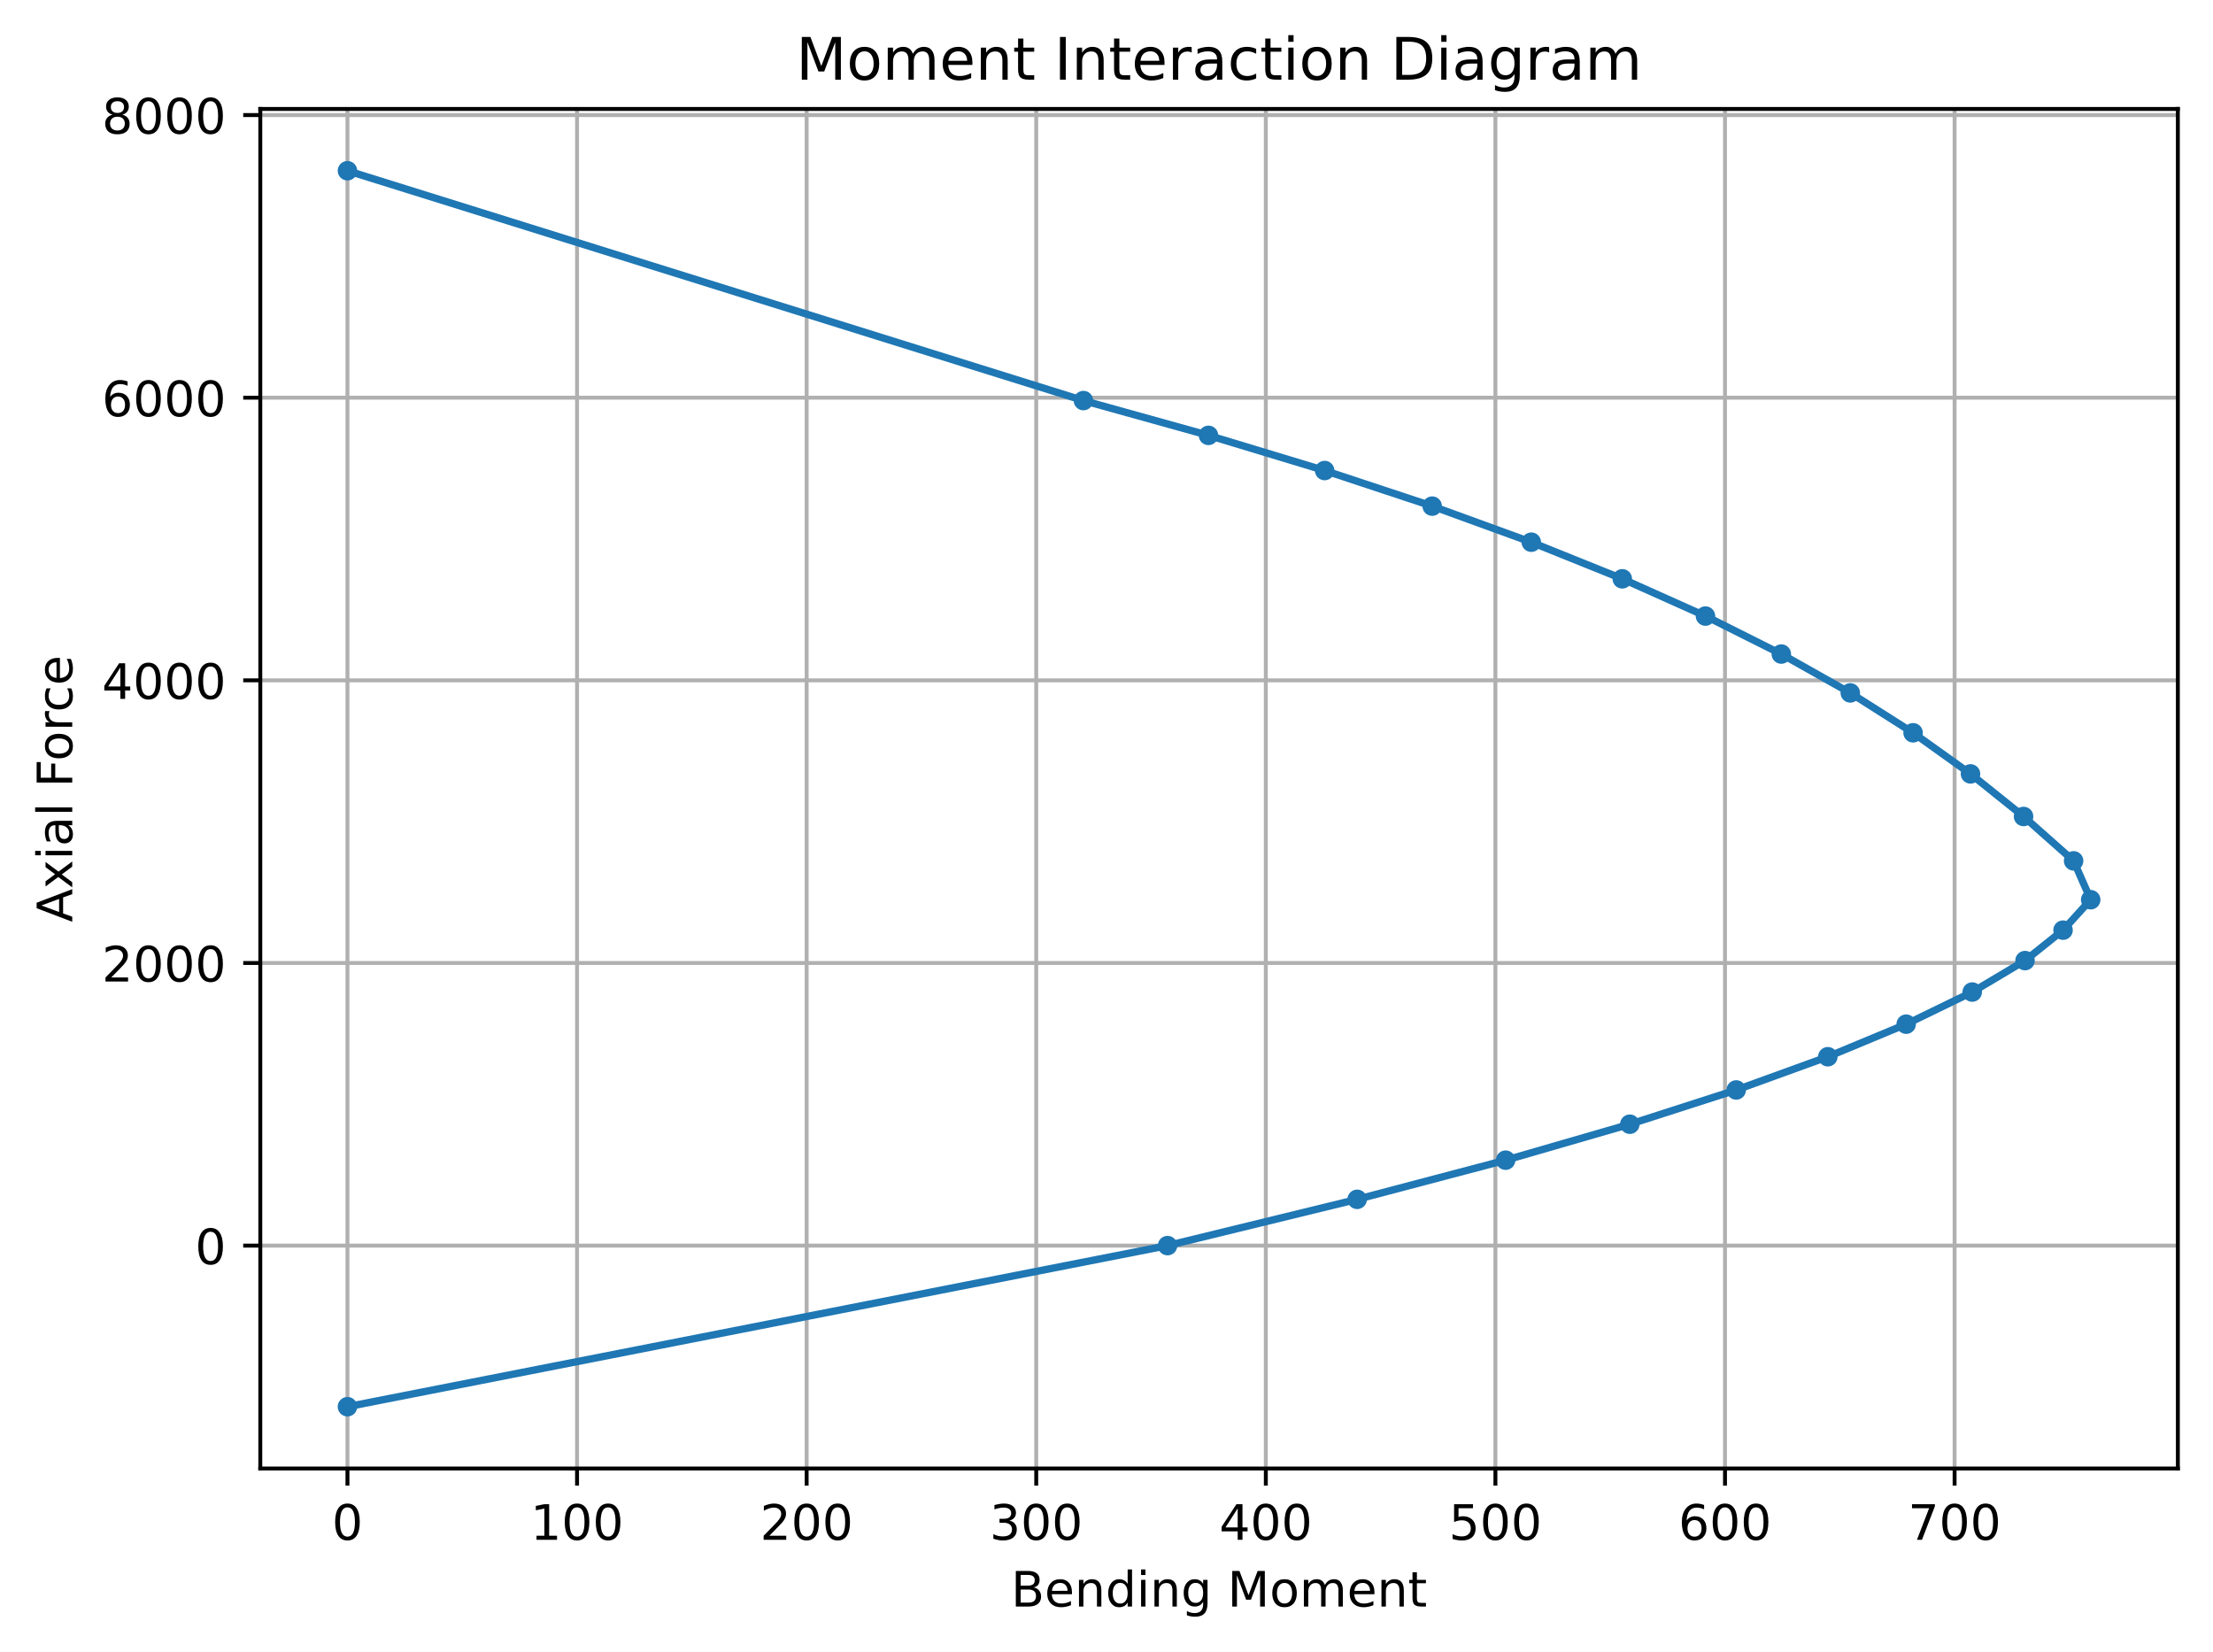
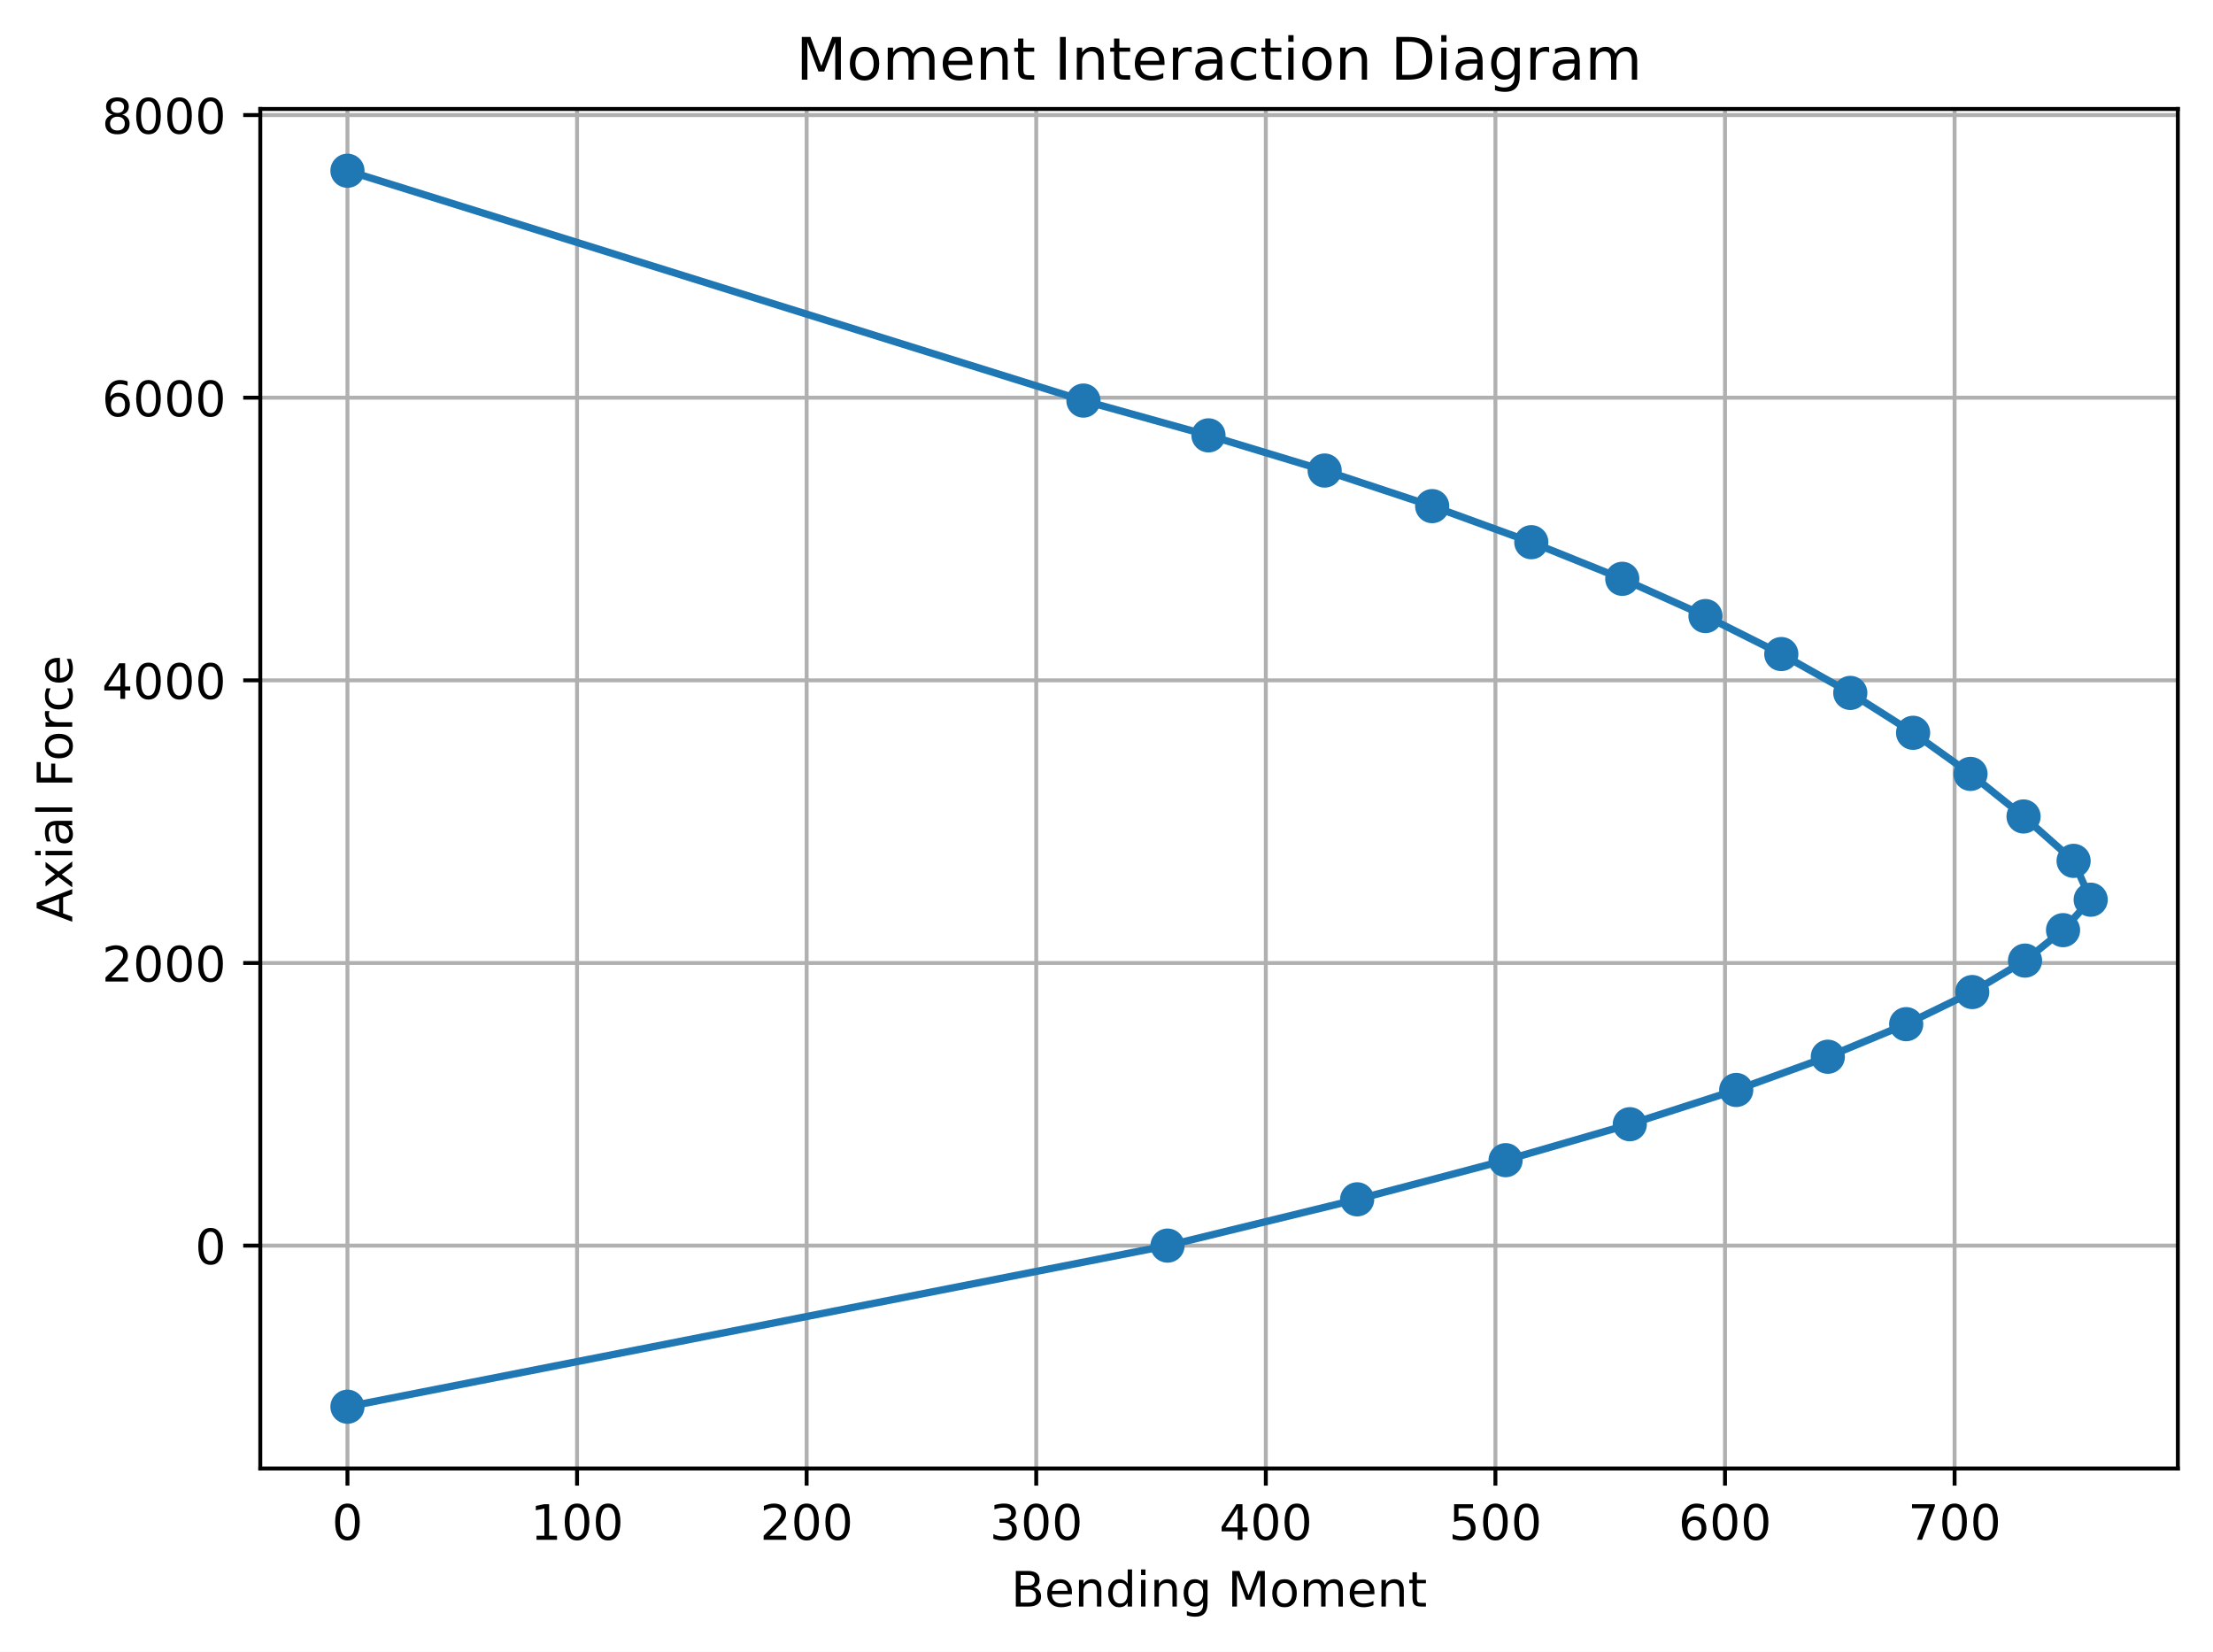
<svg xmlns="http://www.w3.org/2000/svg" xmlns:xlink="http://www.w3.org/1999/xlink" width="453.384pt" height="338.374pt" viewBox="0 0 453.384 338.374" version="1.1">
  <defs>
    <style type="text/css">*{stroke-linejoin: round; stroke-linecap: butt}</style>
  </defs>
  <g id="figure_1">
    <g id="patch_1">
      <path d="M -0 338.374  L 453.384 338.374  L 453.384 0  L -0 0  z " style="fill: #ffffff" />
    </g>
    <g id="axes_1">
      <g id="patch_2">
        <path d="M 53.328 300.818  L 446.184 300.818  L 446.184 22.318  L 53.328 22.318  z " style="fill: #ffffff" />
      </g>
      <g id="matplotlib.axis_1">
        <g id="xtick_1">
          <g id="line2d_1">
-             <path d="M 71.185 300.818  L 71.185 22.318  " clip-path="url(#p2461aa3712)" style="fill: none; stroke: #b0b0b0; stroke-width: 0.8; stroke-linecap: square" />
+             <path d="M 71.185 300.818  L 71.185 22.318  " clip-path="url(#pf8b39e6c81)" style="fill: none; stroke: #b0b0b0; stroke-width: 0.8; stroke-linecap: square" />
          </g>
          <g id="line2d_2">
            <defs>
-               <path id="m1714d301fa" d="M 0 0  L 0 3.5  " style="stroke: #000000; stroke-width: 0.8" />
+               <path id="mf189c9904c" d="M 0 0  L 0 3.5  " style="stroke: #000000; stroke-width: 0.8" />
            </defs>
            <g>
-               <use xlink:href="#m1714d301fa" x="71.185" y="300.818" style="stroke: #000000; stroke-width: 0.8" />
+               <use xlink:href="#mf189c9904c" x="71.185" y="300.818" style="stroke: #000000; stroke-width: 0.8" />
            </g>
          </g>
          <g id="text_1">
            <g transform="translate(68.00398 315.4166)scale(0.1 -0.1)">
              <defs>
                <path id="DejaVuSans-30" d="M 2034 4250  Q 1547 4250 1301 3770  Q 1056 3291 1056 2328  Q 1056 1369 1301 889  Q 1547 409 2034 409  Q 2525 409 2770 889  Q 3016 1369 3016 2328  Q 3016 3291 2770 3770  Q 2525 4250 2034 4250  z M 2034 4750  Q 2819 4750 3233 4129  Q 3647 3509 3647 2328  Q 3647 1150 3233 529  Q 2819 -91 2034 -91  Q 1250 -91 836 529  Q 422 1150 422 2328  Q 422 3509 836 4129  Q 1250 4750 2034 4750  z " transform="scale(0.015625)" />
              </defs>
              <use xlink:href="#DejaVuSans-30" />
            </g>
          </g>
        </g>
        <g id="xtick_2">
          <g id="line2d_3">
-             <path d="M 118.222 300.818  L 118.222 22.318  " clip-path="url(#p2461aa3712)" style="fill: none; stroke: #b0b0b0; stroke-width: 0.8; stroke-linecap: square" />
+             <path d="M 118.222 300.818  L 118.222 22.318  " clip-path="url(#pf8b39e6c81)" style="fill: none; stroke: #b0b0b0; stroke-width: 0.8; stroke-linecap: square" />
          </g>
          <g id="line2d_4">
            <g>
-               <use xlink:href="#m1714d301fa" x="118.222" y="300.818" style="stroke: #000000; stroke-width: 0.8" />
+               <use xlink:href="#mf189c9904c" x="118.222" y="300.818" style="stroke: #000000; stroke-width: 0.8" />
            </g>
          </g>
          <g id="text_2">
            <g transform="translate(108.6785 315.4166)scale(0.1 -0.1)">
              <defs>
                <path id="DejaVuSans-31" d="M 794 531  L 1825 531  L 1825 4091  L 703 3866  L 703 4441  L 1819 4666  L 2450 4666  L 2450 531  L 3481 531  L 3481 0  L 794 0  L 794 531  z " transform="scale(0.015625)" />
              </defs>
              <use xlink:href="#DejaVuSans-31" />
              <use xlink:href="#DejaVuSans-30" x="63.623" />
              <use xlink:href="#DejaVuSans-30" x="127.246" />
            </g>
          </g>
        </g>
        <g id="xtick_3">
          <g id="line2d_5">
-             <path d="M 165.259 300.818  L 165.259 22.318  " clip-path="url(#p2461aa3712)" style="fill: none; stroke: #b0b0b0; stroke-width: 0.8; stroke-linecap: square" />
+             <path d="M 165.259 300.818  L 165.259 22.318  " clip-path="url(#pf8b39e6c81)" style="fill: none; stroke: #b0b0b0; stroke-width: 0.8; stroke-linecap: square" />
          </g>
          <g id="line2d_6">
            <g>
-               <use xlink:href="#m1714d301fa" x="165.259" y="300.818" style="stroke: #000000; stroke-width: 0.8" />
+               <use xlink:href="#mf189c9904c" x="165.259" y="300.818" style="stroke: #000000; stroke-width: 0.8" />
            </g>
          </g>
          <g id="text_3">
            <g transform="translate(155.7155 315.4166)scale(0.1 -0.1)">
              <defs>
                <path id="DejaVuSans-32" d="M 1228 531  L 3431 531  L 3431 0  L 469 0  L 469 531  Q 828 903 1448 1529  Q 2069 2156 2228 2338  Q 2531 2678 2651 2914  Q 2772 3150 2772 3378  Q 2772 3750 2511 3984  Q 2250 4219 1831 4219  Q 1534 4219 1204 4116  Q 875 4013 500 3803  L 500 4441  Q 881 4594 1212 4672  Q 1544 4750 1819 4750  Q 2544 4750 2975 4387  Q 3406 4025 3406 3419  Q 3406 3131 3298 2873  Q 3191 2616 2906 2266  Q 2828 2175 2409 1742  Q 1991 1309 1228 531  z " transform="scale(0.015625)" />
              </defs>
              <use xlink:href="#DejaVuSans-32" />
              <use xlink:href="#DejaVuSans-30" x="63.623" />
              <use xlink:href="#DejaVuSans-30" x="127.246" />
            </g>
          </g>
        </g>
        <g id="xtick_4">
          <g id="line2d_7">
-             <path d="M 212.296 300.818  L 212.296 22.318  " clip-path="url(#p2461aa3712)" style="fill: none; stroke: #b0b0b0; stroke-width: 0.8; stroke-linecap: square" />
+             <path d="M 212.296 300.818  L 212.296 22.318  " clip-path="url(#pf8b39e6c81)" style="fill: none; stroke: #b0b0b0; stroke-width: 0.8; stroke-linecap: square" />
          </g>
          <g id="line2d_8">
            <g>
-               <use xlink:href="#m1714d301fa" x="212.296" y="300.818" style="stroke: #000000; stroke-width: 0.8" />
+               <use xlink:href="#mf189c9904c" x="212.296" y="300.818" style="stroke: #000000; stroke-width: 0.8" />
            </g>
          </g>
          <g id="text_4">
            <g transform="translate(202.7526 315.4166)scale(0.1 -0.1)">
              <defs>
                <path id="DejaVuSans-33" d="M 2597 2516  Q 3050 2419 3304 2112  Q 3559 1806 3559 1356  Q 3559 666 3084 287  Q 2609 -91 1734 -91  Q 1441 -91 1130 -33  Q 819 25 488 141  L 488 750  Q 750 597 1062 519  Q 1375 441 1716 441  Q 2309 441 2620 675  Q 2931 909 2931 1356  Q 2931 1769 2642 2001  Q 2353 2234 1838 2234  L 1294 2234  L 1294 2753  L 1863 2753  Q 2328 2753 2575 2939  Q 2822 3125 2822 3475  Q 2822 3834 2567 4026  Q 2313 4219 1838 4219  Q 1578 4219 1281 4162  Q 984 4106 628 3988  L 628 4550  Q 988 4650 1302 4700  Q 1616 4750 1894 4750  Q 2613 4750 3031 4423  Q 3450 4097 3450 3541  Q 3450 3153 3228 2886  Q 3006 2619 2597 2516  z " transform="scale(0.015625)" />
              </defs>
              <use xlink:href="#DejaVuSans-33" />
              <use xlink:href="#DejaVuSans-30" x="63.623" />
              <use xlink:href="#DejaVuSans-30" x="127.246" />
            </g>
          </g>
        </g>
        <g id="xtick_5">
          <g id="line2d_9">
-             <path d="M 259.333 300.818  L 259.333 22.318  " clip-path="url(#p2461aa3712)" style="fill: none; stroke: #b0b0b0; stroke-width: 0.8; stroke-linecap: square" />
+             <path d="M 259.333 300.818  L 259.333 22.318  " clip-path="url(#pf8b39e6c81)" style="fill: none; stroke: #b0b0b0; stroke-width: 0.8; stroke-linecap: square" />
          </g>
          <g id="line2d_10">
            <g>
-               <use xlink:href="#m1714d301fa" x="259.333" y="300.818" style="stroke: #000000; stroke-width: 0.8" />
+               <use xlink:href="#mf189c9904c" x="259.333" y="300.818" style="stroke: #000000; stroke-width: 0.8" />
            </g>
          </g>
          <g id="text_5">
            <g transform="translate(249.7896 315.4166)scale(0.1 -0.1)">
              <defs>
                <path id="DejaVuSans-34" d="M 2419 4116  L 825 1625  L 2419 1625  L 2419 4116  z M 2253 4666  L 3047 4666  L 3047 1625  L 3713 1625  L 3713 1100  L 3047 1100  L 3047 0  L 2419 0  L 2419 1100  L 313 1100  L 313 1709  L 2253 4666  z " transform="scale(0.015625)" />
              </defs>
              <use xlink:href="#DejaVuSans-34" />
              <use xlink:href="#DejaVuSans-30" x="63.623" />
              <use xlink:href="#DejaVuSans-30" x="127.246" />
            </g>
          </g>
        </g>
        <g id="xtick_6">
          <g id="line2d_11">
-             <path d="M 306.37 300.818  L 306.37 22.318  " clip-path="url(#p2461aa3712)" style="fill: none; stroke: #b0b0b0; stroke-width: 0.8; stroke-linecap: square" />
+             <path d="M 306.37 300.818  L 306.37 22.318  " clip-path="url(#pf8b39e6c81)" style="fill: none; stroke: #b0b0b0; stroke-width: 0.8; stroke-linecap: square" />
          </g>
          <g id="line2d_12">
            <g>
-               <use xlink:href="#m1714d301fa" x="306.37" y="300.818" style="stroke: #000000; stroke-width: 0.8" />
+               <use xlink:href="#mf189c9904c" x="306.37" y="300.818" style="stroke: #000000; stroke-width: 0.8" />
            </g>
          </g>
          <g id="text_6">
            <g transform="translate(296.8266 315.4166)scale(0.1 -0.1)">
              <defs>
                <path id="DejaVuSans-35" d="M 691 4666  L 3169 4666  L 3169 4134  L 1269 4134  L 1269 2991  Q 1406 3038 1543 3061  Q 1681 3084 1819 3084  Q 2600 3084 3056 2656  Q 3513 2228 3513 1497  Q 3513 744 3044 326  Q 2575 -91 1722 -91  Q 1428 -91 1123 -41  Q 819 9 494 109  L 494 744  Q 775 591 1075 516  Q 1375 441 1709 441  Q 2250 441 2565 725  Q 2881 1009 2881 1497  Q 2881 1984 2565 2268  Q 2250 2553 1709 2553  Q 1456 2553 1204 2497  Q 953 2441 691 2322  L 691 4666  z " transform="scale(0.015625)" />
              </defs>
              <use xlink:href="#DejaVuSans-35" />
              <use xlink:href="#DejaVuSans-30" x="63.623" />
              <use xlink:href="#DejaVuSans-30" x="127.246" />
            </g>
          </g>
        </g>
        <g id="xtick_7">
          <g id="line2d_13">
-             <path d="M 353.407 300.818  L 353.407 22.318  " clip-path="url(#p2461aa3712)" style="fill: none; stroke: #b0b0b0; stroke-width: 0.8; stroke-linecap: square" />
+             <path d="M 353.407 300.818  L 353.407 22.318  " clip-path="url(#pf8b39e6c81)" style="fill: none; stroke: #b0b0b0; stroke-width: 0.8; stroke-linecap: square" />
          </g>
          <g id="line2d_14">
            <g>
-               <use xlink:href="#m1714d301fa" x="353.407" y="300.818" style="stroke: #000000; stroke-width: 0.8" />
+               <use xlink:href="#mf189c9904c" x="353.407" y="300.818" style="stroke: #000000; stroke-width: 0.8" />
            </g>
          </g>
          <g id="text_7">
            <g transform="translate(343.8637 315.4166)scale(0.1 -0.1)">
              <defs>
                <path id="DejaVuSans-36" d="M 2113 2584  Q 1688 2584 1439 2293  Q 1191 2003 1191 1497  Q 1191 994 1439 701  Q 1688 409 2113 409  Q 2538 409 2786 701  Q 3034 994 3034 1497  Q 3034 2003 2786 2293  Q 2538 2584 2113 2584  z M 3366 4563  L 3366 3988  Q 3128 4100 2886 4159  Q 2644 4219 2406 4219  Q 1781 4219 1451 3797  Q 1122 3375 1075 2522  Q 1259 2794 1537 2939  Q 1816 3084 2150 3084  Q 2853 3084 3261 2657  Q 3669 2231 3669 1497  Q 3669 778 3244 343  Q 2819 -91 2113 -91  Q 1303 -91 875 529  Q 447 1150 447 2328  Q 447 3434 972 4092  Q 1497 4750 2381 4750  Q 2619 4750 2861 4703  Q 3103 4656 3366 4563  z " transform="scale(0.015625)" />
              </defs>
              <use xlink:href="#DejaVuSans-36" />
              <use xlink:href="#DejaVuSans-30" x="63.623" />
              <use xlink:href="#DejaVuSans-30" x="127.246" />
            </g>
          </g>
        </g>
        <g id="xtick_8">
          <g id="line2d_15">
-             <path d="M 400.444 300.818  L 400.444 22.318  " clip-path="url(#p2461aa3712)" style="fill: none; stroke: #b0b0b0; stroke-width: 0.8; stroke-linecap: square" />
+             <path d="M 400.444 300.818  L 400.444 22.318  " clip-path="url(#pf8b39e6c81)" style="fill: none; stroke: #b0b0b0; stroke-width: 0.8; stroke-linecap: square" />
          </g>
          <g id="line2d_16">
            <g>
-               <use xlink:href="#m1714d301fa" x="400.444" y="300.818" style="stroke: #000000; stroke-width: 0.8" />
+               <use xlink:href="#mf189c9904c" x="400.444" y="300.818" style="stroke: #000000; stroke-width: 0.8" />
            </g>
          </g>
          <g id="text_8">
            <g transform="translate(390.9007 315.4166)scale(0.1 -0.1)">
              <defs>
                <path id="DejaVuSans-37" d="M 525 4666  L 3525 4666  L 3525 4397  L 1831 0  L 1172 0  L 2766 4134  L 525 4134  L 525 4666  z " transform="scale(0.015625)" />
              </defs>
              <use xlink:href="#DejaVuSans-37" />
              <use xlink:href="#DejaVuSans-30" x="63.623" />
              <use xlink:href="#DejaVuSans-30" x="127.246" />
            </g>
          </g>
        </g>
        <g id="text_9">
          <g transform="translate(207.1359 329.0947)scale(0.1 -0.1)">
            <defs>
              <path id="DejaVuSans-42" d="M 1259 2228  L 1259 519  L 2272 519  Q 2781 519 3026 730  Q 3272 941 3272 1375  Q 3272 1813 3026 2020  Q 2781 2228 2272 2228  L 1259 2228  z M 1259 4147  L 1259 2741  L 2194 2741  Q 2656 2741 2882 2914  Q 3109 3088 3109 3444  Q 3109 3797 2882 3972  Q 2656 4147 2194 4147  L 1259 4147  z M 628 4666  L 2241 4666  Q 2963 4666 3353 4366  Q 3744 4066 3744 3513  Q 3744 3084 3544 2831  Q 3344 2578 2956 2516  Q 3422 2416 3680 2098  Q 3938 1781 3938 1306  Q 3938 681 3513 340  Q 3088 0 2303 0  L 628 0  L 628 4666  z " transform="scale(0.015625)" />
              <path id="DejaVuSans-65" d="M 3597 1894  L 3597 1613  L 953 1613  Q 991 1019 1311 708  Q 1631 397 2203 397  Q 2534 397 2845 478  Q 3156 559 3463 722  L 3463 178  Q 3153 47 2828 -22  Q 2503 -91 2169 -91  Q 1331 -91 842 396  Q 353 884 353 1716  Q 353 2575 817 3079  Q 1281 3584 2069 3584  Q 2775 3584 3186 3129  Q 3597 2675 3597 1894  z M 3022 2063  Q 3016 2534 2758 2815  Q 2500 3097 2075 3097  Q 1594 3097 1305 2825  Q 1016 2553 972 2059  L 3022 2063  z " transform="scale(0.015625)" />
              <path id="DejaVuSans-6e" d="M 3513 2113  L 3513 0  L 2938 0  L 2938 2094  Q 2938 2591 2744 2837  Q 2550 3084 2163 3084  Q 1697 3084 1428 2787  Q 1159 2491 1159 1978  L 1159 0  L 581 0  L 581 3500  L 1159 3500  L 1159 2956  Q 1366 3272 1645 3428  Q 1925 3584 2291 3584  Q 2894 3584 3203 3211  Q 3513 2838 3513 2113  z " transform="scale(0.015625)" />
              <path id="DejaVuSans-64" d="M 2906 2969  L 2906 4863  L 3481 4863  L 3481 0  L 2906 0  L 2906 525  Q 2725 213 2448 61  Q 2172 -91 1784 -91  Q 1150 -91 751 415  Q 353 922 353 1747  Q 353 2572 751 3078  Q 1150 3584 1784 3584  Q 2172 3584 2448 3432  Q 2725 3281 2906 2969  z M 947 1747  Q 947 1113 1208 752  Q 1469 391 1925 391  Q 2381 391 2643 752  Q 2906 1113 2906 1747  Q 2906 2381 2643 2742  Q 2381 3103 1925 3103  Q 1469 3103 1208 2742  Q 947 2381 947 1747  z " transform="scale(0.015625)" />
              <path id="DejaVuSans-69" d="M 603 3500  L 1178 3500  L 1178 0  L 603 0  L 603 3500  z M 603 4863  L 1178 4863  L 1178 4134  L 603 4134  L 603 4863  z " transform="scale(0.015625)" />
              <path id="DejaVuSans-67" d="M 2906 1791  Q 2906 2416 2648 2759  Q 2391 3103 1925 3103  Q 1463 3103 1205 2759  Q 947 2416 947 1791  Q 947 1169 1205 825  Q 1463 481 1925 481  Q 2391 481 2648 825  Q 2906 1169 2906 1791  z M 3481 434  Q 3481 -459 3084 -895  Q 2688 -1331 1869 -1331  Q 1566 -1331 1297 -1286  Q 1028 -1241 775 -1147  L 775 -588  Q 1028 -725 1275 -790  Q 1522 -856 1778 -856  Q 2344 -856 2625 -561  Q 2906 -266 2906 331  L 2906 616  Q 2728 306 2450 153  Q 2172 0 1784 0  Q 1141 0 747 490  Q 353 981 353 1791  Q 353 2603 747 3093  Q 1141 3584 1784 3584  Q 2172 3584 2450 3431  Q 2728 3278 2906 2969  L 2906 3500  L 3481 3500  L 3481 434  z " transform="scale(0.015625)" />
              <path id="DejaVuSans-20" transform="scale(0.015625)" />
              <path id="DejaVuSans-4d" d="M 628 4666  L 1569 4666  L 2759 1491  L 3956 4666  L 4897 4666  L 4897 0  L 4281 0  L 4281 4097  L 3078 897  L 2444 897  L 1241 4097  L 1241 0  L 628 0  L 628 4666  z " transform="scale(0.015625)" />
              <path id="DejaVuSans-6f" d="M 1959 3097  Q 1497 3097 1228 2736  Q 959 2375 959 1747  Q 959 1119 1226 758  Q 1494 397 1959 397  Q 2419 397 2687 759  Q 2956 1122 2956 1747  Q 2956 2369 2687 2733  Q 2419 3097 1959 3097  z M 1959 3584  Q 2709 3584 3137 3096  Q 3566 2609 3566 1747  Q 3566 888 3137 398  Q 2709 -91 1959 -91  Q 1206 -91 779 398  Q 353 888 353 1747  Q 353 2609 779 3096  Q 1206 3584 1959 3584  z " transform="scale(0.015625)" />
              <path id="DejaVuSans-6d" d="M 3328 2828  Q 3544 3216 3844 3400  Q 4144 3584 4550 3584  Q 5097 3584 5394 3201  Q 5691 2819 5691 2113  L 5691 0  L 5113 0  L 5113 2094  Q 5113 2597 4934 2840  Q 4756 3084 4391 3084  Q 3944 3084 3684 2787  Q 3425 2491 3425 1978  L 3425 0  L 2847 0  L 2847 2094  Q 2847 2600 2669 2842  Q 2491 3084 2119 3084  Q 1678 3084 1418 2786  Q 1159 2488 1159 1978  L 1159 0  L 581 0  L 581 3500  L 1159 3500  L 1159 2956  Q 1356 3278 1631 3431  Q 1906 3584 2284 3584  Q 2666 3584 2933 3390  Q 3200 3197 3328 2828  z " transform="scale(0.015625)" />
              <path id="DejaVuSans-74" d="M 1172 4494  L 1172 3500  L 2356 3500  L 2356 3053  L 1172 3053  L 1172 1153  Q 1172 725 1289 603  Q 1406 481 1766 481  L 2356 481  L 2356 0  L 1766 0  Q 1100 0 847 248  Q 594 497 594 1153  L 594 3053  L 172 3053  L 172 3500  L 594 3500  L 594 4494  L 1172 4494  z " transform="scale(0.015625)" />
            </defs>
            <use xlink:href="#DejaVuSans-42" />
            <use xlink:href="#DejaVuSans-65" x="68.604" />
            <use xlink:href="#DejaVuSans-6e" x="130.127" />
            <use xlink:href="#DejaVuSans-64" x="193.506" />
            <use xlink:href="#DejaVuSans-69" x="256.982" />
            <use xlink:href="#DejaVuSans-6e" x="284.766" />
            <use xlink:href="#DejaVuSans-67" x="348.145" />
            <use xlink:href="#DejaVuSans-20" x="411.621" />
            <use xlink:href="#DejaVuSans-4d" x="443.408" />
            <use xlink:href="#DejaVuSans-6f" x="529.688" />
            <use xlink:href="#DejaVuSans-6d" x="590.869" />
            <use xlink:href="#DejaVuSans-65" x="688.281" />
            <use xlink:href="#DejaVuSans-6e" x="749.805" />
            <use xlink:href="#DejaVuSans-74" x="813.184" />
          </g>
        </g>
      </g>
      <g id="matplotlib.axis_2">
        <g id="ytick_1">
          <g id="line2d_17">
-             <path d="M 53.328 255.158  L 446.184 255.158  " clip-path="url(#p2461aa3712)" style="fill: none; stroke: #b0b0b0; stroke-width: 0.8; stroke-linecap: square" />
+             <path d="M 53.328 255.158  L 446.184 255.158  " clip-path="url(#pf8b39e6c81)" style="fill: none; stroke: #b0b0b0; stroke-width: 0.8; stroke-linecap: square" />
          </g>
          <g id="line2d_18">
            <defs>
-               <path id="m2ab67df57e" d="M 0 0  L -3.5 0  " style="stroke: #000000; stroke-width: 0.8" />
+               <path id="m341e80c0b0" d="M 0 0  L -3.5 0  " style="stroke: #000000; stroke-width: 0.8" />
            </defs>
            <g>
-               <use xlink:href="#m2ab67df57e" x="53.328" y="255.158" style="stroke: #000000; stroke-width: 0.8" />
+               <use xlink:href="#m341e80c0b0" x="53.328" y="255.158" style="stroke: #000000; stroke-width: 0.8" />
            </g>
          </g>
          <g id="text_10">
            <g transform="translate(39.96563 258.9571)scale(0.1 -0.1)">
              <use xlink:href="#DejaVuSans-30" />
            </g>
          </g>
        </g>
        <g id="ytick_2">
          <g id="line2d_19">
-             <path d="M 53.328 197.261  L 446.184 197.261  " clip-path="url(#p2461aa3712)" style="fill: none; stroke: #b0b0b0; stroke-width: 0.8; stroke-linecap: square" />
+             <path d="M 53.328 197.261  L 446.184 197.261  " clip-path="url(#pf8b39e6c81)" style="fill: none; stroke: #b0b0b0; stroke-width: 0.8; stroke-linecap: square" />
          </g>
          <g id="line2d_20">
            <g>
-               <use xlink:href="#m2ab67df57e" x="53.328" y="197.261" style="stroke: #000000; stroke-width: 0.8" />
+               <use xlink:href="#m341e80c0b0" x="53.328" y="197.261" style="stroke: #000000; stroke-width: 0.8" />
            </g>
          </g>
          <g id="text_11">
            <g transform="translate(20.87813 201.0604)scale(0.1 -0.1)">
              <use xlink:href="#DejaVuSans-32" />
              <use xlink:href="#DejaVuSans-30" x="63.623" />
              <use xlink:href="#DejaVuSans-30" x="127.246" />
              <use xlink:href="#DejaVuSans-30" x="190.869" />
            </g>
          </g>
        </g>
        <g id="ytick_3">
          <g id="line2d_21">
-             <path d="M 53.328 139.365  L 446.184 139.365  " clip-path="url(#p2461aa3712)" style="fill: none; stroke: #b0b0b0; stroke-width: 0.8; stroke-linecap: square" />
+             <path d="M 53.328 139.365  L 446.184 139.365  " clip-path="url(#pf8b39e6c81)" style="fill: none; stroke: #b0b0b0; stroke-width: 0.8; stroke-linecap: square" />
          </g>
          <g id="line2d_22">
            <g>
-               <use xlink:href="#m2ab67df57e" x="53.328" y="139.365" style="stroke: #000000; stroke-width: 0.8" />
+               <use xlink:href="#m341e80c0b0" x="53.328" y="139.365" style="stroke: #000000; stroke-width: 0.8" />
            </g>
          </g>
          <g id="text_12">
            <g transform="translate(20.87813 143.1637)scale(0.1 -0.1)">
              <use xlink:href="#DejaVuSans-34" />
              <use xlink:href="#DejaVuSans-30" x="63.623" />
              <use xlink:href="#DejaVuSans-30" x="127.246" />
              <use xlink:href="#DejaVuSans-30" x="190.869" />
            </g>
          </g>
        </g>
        <g id="ytick_4">
          <g id="line2d_23">
-             <path d="M 53.328 81.468  L 446.184 81.468  " clip-path="url(#p2461aa3712)" style="fill: none; stroke: #b0b0b0; stroke-width: 0.8; stroke-linecap: square" />
+             <path d="M 53.328 81.468  L 446.184 81.468  " clip-path="url(#pf8b39e6c81)" style="fill: none; stroke: #b0b0b0; stroke-width: 0.8; stroke-linecap: square" />
          </g>
          <g id="line2d_24">
            <g>
-               <use xlink:href="#m2ab67df57e" x="53.328" y="81.468" style="stroke: #000000; stroke-width: 0.8" />
+               <use xlink:href="#m341e80c0b0" x="53.328" y="81.468" style="stroke: #000000; stroke-width: 0.8" />
            </g>
          </g>
          <g id="text_13">
            <g transform="translate(20.87813 85.26702)scale(0.1 -0.1)">
              <use xlink:href="#DejaVuSans-36" />
              <use xlink:href="#DejaVuSans-30" x="63.623" />
              <use xlink:href="#DejaVuSans-30" x="127.246" />
              <use xlink:href="#DejaVuSans-30" x="190.869" />
            </g>
          </g>
        </g>
        <g id="ytick_5">
          <g id="line2d_25">
-             <path d="M 53.328 23.571  L 446.184 23.571  " clip-path="url(#p2461aa3712)" style="fill: none; stroke: #b0b0b0; stroke-width: 0.8; stroke-linecap: square" />
+             <path d="M 53.328 23.571  L 446.184 23.571  " clip-path="url(#pf8b39e6c81)" style="fill: none; stroke: #b0b0b0; stroke-width: 0.8; stroke-linecap: square" />
          </g>
          <g id="line2d_26">
            <g>
-               <use xlink:href="#m2ab67df57e" x="53.328" y="23.571" style="stroke: #000000; stroke-width: 0.8" />
+               <use xlink:href="#m341e80c0b0" x="53.328" y="23.571" style="stroke: #000000; stroke-width: 0.8" />
            </g>
          </g>
          <g id="text_14">
            <g transform="translate(20.87813 27.37032)scale(0.1 -0.1)">
              <defs>
                <path id="DejaVuSans-38" d="M 2034 2216  Q 1584 2216 1326 1975  Q 1069 1734 1069 1313  Q 1069 891 1326 650  Q 1584 409 2034 409  Q 2484 409 2743 651  Q 3003 894 3003 1313  Q 3003 1734 2745 1975  Q 2488 2216 2034 2216  z M 1403 2484  Q 997 2584 770 2862  Q 544 3141 544 3541  Q 544 4100 942 4425  Q 1341 4750 2034 4750  Q 2731 4750 3128 4425  Q 3525 4100 3525 3541  Q 3525 3141 3298 2862  Q 3072 2584 2669 2484  Q 3125 2378 3379 2068  Q 3634 1759 3634 1313  Q 3634 634 3220 271  Q 2806 -91 2034 -91  Q 1263 -91 848 271  Q 434 634 434 1313  Q 434 1759 690 2068  Q 947 2378 1403 2484  z M 1172 3481  Q 1172 3119 1398 2916  Q 1625 2713 2034 2713  Q 2441 2713 2670 2916  Q 2900 3119 2900 3481  Q 2900 3844 2670 4047  Q 2441 4250 2034 4250  Q 1625 4250 1398 4047  Q 1172 3844 1172 3481  z " transform="scale(0.015625)" />
              </defs>
              <use xlink:href="#DejaVuSans-38" />
              <use xlink:href="#DejaVuSans-30" x="63.623" />
              <use xlink:href="#DejaVuSans-30" x="127.246" />
              <use xlink:href="#DejaVuSans-30" x="190.869" />
            </g>
          </g>
        </g>
        <g id="text_15">
          <g transform="translate(14.79844 188.9017)rotate(-90)scale(0.1 -0.1)">
            <defs>
              <path id="DejaVuSans-41" d="M 2188 4044  L 1331 1722  L 3047 1722  L 2188 4044  z M 1831 4666  L 2547 4666  L 4325 0  L 3669 0  L 3244 1197  L 1141 1197  L 716 0  L 50 0  L 1831 4666  z " transform="scale(0.015625)" />
              <path id="DejaVuSans-78" d="M 3513 3500  L 2247 1797  L 3578 0  L 2900 0  L 1881 1375  L 863 0  L 184 0  L 1544 1831  L 300 3500  L 978 3500  L 1906 2253  L 2834 3500  L 3513 3500  z " transform="scale(0.015625)" />
              <path id="DejaVuSans-61" d="M 2194 1759  Q 1497 1759 1228 1600  Q 959 1441 959 1056  Q 959 750 1161 570  Q 1363 391 1709 391  Q 2188 391 2477 730  Q 2766 1069 2766 1631  L 2766 1759  L 2194 1759  z M 3341 1997  L 3341 0  L 2766 0  L 2766 531  Q 2569 213 2275 61  Q 1981 -91 1556 -91  Q 1019 -91 701 211  Q 384 513 384 1019  Q 384 1609 779 1909  Q 1175 2209 1959 2209  L 2766 2209  L 2766 2266  Q 2766 2663 2505 2880  Q 2244 3097 1772 3097  Q 1472 3097 1187 3025  Q 903 2953 641 2809  L 641 3341  Q 956 3463 1253 3523  Q 1550 3584 1831 3584  Q 2591 3584 2966 3190  Q 3341 2797 3341 1997  z " transform="scale(0.015625)" />
              <path id="DejaVuSans-6c" d="M 603 4863  L 1178 4863  L 1178 0  L 603 0  L 603 4863  z " transform="scale(0.015625)" />
              <path id="DejaVuSans-46" d="M 628 4666  L 3309 4666  L 3309 4134  L 1259 4134  L 1259 2759  L 3109 2759  L 3109 2228  L 1259 2228  L 1259 0  L 628 0  L 628 4666  z " transform="scale(0.015625)" />
              <path id="DejaVuSans-72" d="M 2631 2963  Q 2534 3019 2420 3045  Q 2306 3072 2169 3072  Q 1681 3072 1420 2755  Q 1159 2438 1159 1844  L 1159 0  L 581 0  L 581 3500  L 1159 3500  L 1159 2956  Q 1341 3275 1631 3429  Q 1922 3584 2338 3584  Q 2397 3584 2469 3576  Q 2541 3569 2628 3553  L 2631 2963  z " transform="scale(0.015625)" />
              <path id="DejaVuSans-63" d="M 3122 3366  L 3122 2828  Q 2878 2963 2633 3030  Q 2388 3097 2138 3097  Q 1578 3097 1268 2742  Q 959 2388 959 1747  Q 959 1106 1268 751  Q 1578 397 2138 397  Q 2388 397 2633 464  Q 2878 531 3122 666  L 3122 134  Q 2881 22 2623 -34  Q 2366 -91 2075 -91  Q 1284 -91 818 406  Q 353 903 353 1747  Q 353 2603 823 3093  Q 1294 3584 2113 3584  Q 2378 3584 2631 3529  Q 2884 3475 3122 3366  z " transform="scale(0.015625)" />
            </defs>
            <use xlink:href="#DejaVuSans-41" />
            <use xlink:href="#DejaVuSans-78" x="68.408" />
            <use xlink:href="#DejaVuSans-69" x="127.588" />
            <use xlink:href="#DejaVuSans-61" x="155.371" />
            <use xlink:href="#DejaVuSans-6c" x="216.65" />
            <use xlink:href="#DejaVuSans-20" x="244.434" />
            <use xlink:href="#DejaVuSans-46" x="276.221" />
            <use xlink:href="#DejaVuSans-6f" x="330.115" />
            <use xlink:href="#DejaVuSans-72" x="391.297" />
            <use xlink:href="#DejaVuSans-63" x="430.16" />
            <use xlink:href="#DejaVuSans-65" x="485.141" />
          </g>
        </g>
      </g>
      <g id="line2d_27">
-         <path d="M 71.185 34.977  L 221.964 82.057  L 247.583 89.184  L 271.386 96.388  L 293.416 103.678  L 313.721 111.066  L 332.36 118.567  L 349.405 126.199  L 364.941 133.981  L 379.076 141.941  L 391.941 150.11  L 403.702 158.53  L 414.572 167.252  L 424.826 176.344  L 428.327 184.303  L 422.663 190.538  L 414.874 196.774  L 404.055 203.218  L 390.526 209.797  L 374.471 216.468  L 355.705 223.275  L 333.905 230.291  L 308.46 237.657  L 278.048 245.679  L 239.199 255.158  L 71.185 288.159  " clip-path="url(#p2461aa3712)" style="fill: none; stroke: #1f77b4; stroke-width: 1.5; stroke-linecap: square" />
+         <path d="M 71.185 34.977  L 221.964 82.057  L 247.583 89.184  L 271.386 96.388  L 293.416 103.678  L 313.721 111.066  L 332.36 118.567  L 349.405 126.199  L 364.941 133.981  L 379.076 141.941  L 391.941 150.11  L 403.702 158.53  L 414.572 167.252  L 424.826 176.344  L 428.327 184.303  L 422.663 190.538  L 414.874 196.774  L 404.055 203.218  L 390.526 209.797  L 374.471 216.468  L 355.705 223.275  L 333.905 230.291  L 308.46 237.657  L 278.048 245.679  L 239.199 255.158  L 71.185 288.159  " clip-path="url(#pf8b39e6c81)" style="fill: none; stroke: #1f77b4; stroke-width: 1.5; stroke-linecap: square" />
        <defs>
-           <path id="m46e8f452f3" d="M 0 1.5  C 0.398 1.5 0.779 1.342 1.061 1.061  C 1.342 0.779 1.5 0.398 1.5 0  C 1.5 -0.398 1.342 -0.779 1.061 -1.061  C 0.779 -1.342 0.398 -1.5 0 -1.5  C -0.398 -1.5 -0.779 -1.342 -1.061 -1.061  C -1.342 -0.779 -1.5 -0.398 -1.5 0  C -1.5 0.398 -1.342 0.779 -1.061 1.061  C -0.779 1.342 -0.398 1.5 0 1.5  z " style="stroke: #1f77b4" />
+           <path id="ma552b41b07" d="M 0 3  C 0.796 3 1.559 2.684 2.121 2.121  C 2.684 1.559 3 0.796 3 0  C 3 -0.796 2.684 -1.559 2.121 -2.121  C 1.559 -2.684 0.796 -3 0 -3  C -0.796 -3 -1.559 -2.684 -2.121 -2.121  C -2.684 -1.559 -3 -0.796 -3 0  C -3 0.796 -2.684 1.559 -2.121 2.121  C -1.559 2.684 -0.796 3 0 3  z " style="stroke: #1f77b4" />
        </defs>
-         <g clip-path="url(#p2461aa3712)">
-           <use xlink:href="#m46e8f452f3" x="71.185" y="34.977" style="fill: #1f77b4; stroke: #1f77b4" />
-           <use xlink:href="#m46e8f452f3" x="221.964" y="82.057" style="fill: #1f77b4; stroke: #1f77b4" />
-           <use xlink:href="#m46e8f452f3" x="247.583" y="89.184" style="fill: #1f77b4; stroke: #1f77b4" />
-           <use xlink:href="#m46e8f452f3" x="271.386" y="96.388" style="fill: #1f77b4; stroke: #1f77b4" />
-           <use xlink:href="#m46e8f452f3" x="293.416" y="103.678" style="fill: #1f77b4; stroke: #1f77b4" />
-           <use xlink:href="#m46e8f452f3" x="313.721" y="111.066" style="fill: #1f77b4; stroke: #1f77b4" />
-           <use xlink:href="#m46e8f452f3" x="332.36" y="118.567" style="fill: #1f77b4; stroke: #1f77b4" />
-           <use xlink:href="#m46e8f452f3" x="349.405" y="126.199" style="fill: #1f77b4; stroke: #1f77b4" />
-           <use xlink:href="#m46e8f452f3" x="364.941" y="133.981" style="fill: #1f77b4; stroke: #1f77b4" />
-           <use xlink:href="#m46e8f452f3" x="379.076" y="141.941" style="fill: #1f77b4; stroke: #1f77b4" />
-           <use xlink:href="#m46e8f452f3" x="391.941" y="150.11" style="fill: #1f77b4; stroke: #1f77b4" />
-           <use xlink:href="#m46e8f452f3" x="403.702" y="158.53" style="fill: #1f77b4; stroke: #1f77b4" />
-           <use xlink:href="#m46e8f452f3" x="414.572" y="167.252" style="fill: #1f77b4; stroke: #1f77b4" />
-           <use xlink:href="#m46e8f452f3" x="424.826" y="176.344" style="fill: #1f77b4; stroke: #1f77b4" />
-           <use xlink:href="#m46e8f452f3" x="428.327" y="184.303" style="fill: #1f77b4; stroke: #1f77b4" />
-           <use xlink:href="#m46e8f452f3" x="422.663" y="190.538" style="fill: #1f77b4; stroke: #1f77b4" />
-           <use xlink:href="#m46e8f452f3" x="414.874" y="196.774" style="fill: #1f77b4; stroke: #1f77b4" />
-           <use xlink:href="#m46e8f452f3" x="404.055" y="203.218" style="fill: #1f77b4; stroke: #1f77b4" />
-           <use xlink:href="#m46e8f452f3" x="390.526" y="209.797" style="fill: #1f77b4; stroke: #1f77b4" />
-           <use xlink:href="#m46e8f452f3" x="374.471" y="216.468" style="fill: #1f77b4; stroke: #1f77b4" />
-           <use xlink:href="#m46e8f452f3" x="355.705" y="223.275" style="fill: #1f77b4; stroke: #1f77b4" />
-           <use xlink:href="#m46e8f452f3" x="333.905" y="230.291" style="fill: #1f77b4; stroke: #1f77b4" />
-           <use xlink:href="#m46e8f452f3" x="308.46" y="237.657" style="fill: #1f77b4; stroke: #1f77b4" />
-           <use xlink:href="#m46e8f452f3" x="278.048" y="245.679" style="fill: #1f77b4; stroke: #1f77b4" />
-           <use xlink:href="#m46e8f452f3" x="239.199" y="255.158" style="fill: #1f77b4; stroke: #1f77b4" />
-           <use xlink:href="#m46e8f452f3" x="71.185" y="288.159" style="fill: #1f77b4; stroke: #1f77b4" />
+         <g clip-path="url(#pf8b39e6c81)">
+           <use xlink:href="#ma552b41b07" x="71.185" y="34.977" style="fill: #1f77b4; stroke: #1f77b4" />
+           <use xlink:href="#ma552b41b07" x="221.964" y="82.057" style="fill: #1f77b4; stroke: #1f77b4" />
+           <use xlink:href="#ma552b41b07" x="247.583" y="89.184" style="fill: #1f77b4; stroke: #1f77b4" />
+           <use xlink:href="#ma552b41b07" x="271.386" y="96.388" style="fill: #1f77b4; stroke: #1f77b4" />
+           <use xlink:href="#ma552b41b07" x="293.416" y="103.678" style="fill: #1f77b4; stroke: #1f77b4" />
+           <use xlink:href="#ma552b41b07" x="313.721" y="111.066" style="fill: #1f77b4; stroke: #1f77b4" />
+           <use xlink:href="#ma552b41b07" x="332.36" y="118.567" style="fill: #1f77b4; stroke: #1f77b4" />
+           <use xlink:href="#ma552b41b07" x="349.405" y="126.199" style="fill: #1f77b4; stroke: #1f77b4" />
+           <use xlink:href="#ma552b41b07" x="364.941" y="133.981" style="fill: #1f77b4; stroke: #1f77b4" />
+           <use xlink:href="#ma552b41b07" x="379.076" y="141.941" style="fill: #1f77b4; stroke: #1f77b4" />
+           <use xlink:href="#ma552b41b07" x="391.941" y="150.11" style="fill: #1f77b4; stroke: #1f77b4" />
+           <use xlink:href="#ma552b41b07" x="403.702" y="158.53" style="fill: #1f77b4; stroke: #1f77b4" />
+           <use xlink:href="#ma552b41b07" x="414.572" y="167.252" style="fill: #1f77b4; stroke: #1f77b4" />
+           <use xlink:href="#ma552b41b07" x="424.826" y="176.344" style="fill: #1f77b4; stroke: #1f77b4" />
+           <use xlink:href="#ma552b41b07" x="428.327" y="184.303" style="fill: #1f77b4; stroke: #1f77b4" />
+           <use xlink:href="#ma552b41b07" x="422.663" y="190.538" style="fill: #1f77b4; stroke: #1f77b4" />
+           <use xlink:href="#ma552b41b07" x="414.874" y="196.774" style="fill: #1f77b4; stroke: #1f77b4" />
+           <use xlink:href="#ma552b41b07" x="404.055" y="203.218" style="fill: #1f77b4; stroke: #1f77b4" />
+           <use xlink:href="#ma552b41b07" x="390.526" y="209.797" style="fill: #1f77b4; stroke: #1f77b4" />
+           <use xlink:href="#ma552b41b07" x="374.471" y="216.468" style="fill: #1f77b4; stroke: #1f77b4" />
+           <use xlink:href="#ma552b41b07" x="355.705" y="223.275" style="fill: #1f77b4; stroke: #1f77b4" />
+           <use xlink:href="#ma552b41b07" x="333.905" y="230.291" style="fill: #1f77b4; stroke: #1f77b4" />
+           <use xlink:href="#ma552b41b07" x="308.46" y="237.657" style="fill: #1f77b4; stroke: #1f77b4" />
+           <use xlink:href="#ma552b41b07" x="278.048" y="245.679" style="fill: #1f77b4; stroke: #1f77b4" />
+           <use xlink:href="#ma552b41b07" x="239.199" y="255.158" style="fill: #1f77b4; stroke: #1f77b4" />
+           <use xlink:href="#ma552b41b07" x="71.185" y="288.159" style="fill: #1f77b4; stroke: #1f77b4" />
        </g>
      </g>
      <g id="patch_3">
        <path d="M 53.328 300.818  L 53.328 22.318  " style="fill: none; stroke: #000000; stroke-width: 0.8; stroke-linejoin: miter; stroke-linecap: square" />
      </g>
      <g id="patch_4">
        <path d="M 446.184 300.818  L 446.184 22.318  " style="fill: none; stroke: #000000; stroke-width: 0.8; stroke-linejoin: miter; stroke-linecap: square" />
      </g>
      <g id="patch_5">
        <path d="M 53.328 300.818  L 446.184 300.818  " style="fill: none; stroke: #000000; stroke-width: 0.8; stroke-linejoin: miter; stroke-linecap: square" />
      </g>
      <g id="patch_6">
        <path d="M 53.328 22.318  L 446.184 22.318  " style="fill: none; stroke: #000000; stroke-width: 0.8; stroke-linejoin: miter; stroke-linecap: square" />
      </g>
      <g id="text_16">
        <g transform="translate(163.0909 16.31812)scale(0.12 -0.12)">
          <defs>
            <path id="DejaVuSans-49" d="M 628 4666  L 1259 4666  L 1259 0  L 628 0  L 628 4666  z " transform="scale(0.015625)" />
            <path id="DejaVuSans-44" d="M 1259 4147  L 1259 519  L 2022 519  Q 2988 519 3436 956  Q 3884 1394 3884 2338  Q 3884 3275 3436 3711  Q 2988 4147 2022 4147  L 1259 4147  z M 628 4666  L 1925 4666  Q 3281 4666 3915 4102  Q 4550 3538 4550 2338  Q 4550 1131 3912 565  Q 3275 0 1925 0  L 628 0  L 628 4666  z " transform="scale(0.015625)" />
          </defs>
          <use xlink:href="#DejaVuSans-4d" />
          <use xlink:href="#DejaVuSans-6f" x="86.279" />
          <use xlink:href="#DejaVuSans-6d" x="147.461" />
          <use xlink:href="#DejaVuSans-65" x="244.873" />
          <use xlink:href="#DejaVuSans-6e" x="306.396" />
          <use xlink:href="#DejaVuSans-74" x="369.775" />
          <use xlink:href="#DejaVuSans-20" x="408.984" />
          <use xlink:href="#DejaVuSans-49" x="440.771" />
          <use xlink:href="#DejaVuSans-6e" x="470.264" />
          <use xlink:href="#DejaVuSans-74" x="533.643" />
          <use xlink:href="#DejaVuSans-65" x="572.852" />
          <use xlink:href="#DejaVuSans-72" x="634.375" />
          <use xlink:href="#DejaVuSans-61" x="675.488" />
          <use xlink:href="#DejaVuSans-63" x="736.768" />
          <use xlink:href="#DejaVuSans-74" x="791.748" />
          <use xlink:href="#DejaVuSans-69" x="830.957" />
          <use xlink:href="#DejaVuSans-6f" x="858.74" />
          <use xlink:href="#DejaVuSans-6e" x="919.922" />
          <use xlink:href="#DejaVuSans-20" x="983.301" />
          <use xlink:href="#DejaVuSans-44" x="1015.088" />
          <use xlink:href="#DejaVuSans-69" x="1092.09" />
          <use xlink:href="#DejaVuSans-61" x="1119.873" />
          <use xlink:href="#DejaVuSans-67" x="1181.152" />
          <use xlink:href="#DejaVuSans-72" x="1244.629" />
          <use xlink:href="#DejaVuSans-61" x="1285.742" />
          <use xlink:href="#DejaVuSans-6d" x="1347.021" />
        </g>
      </g>
    </g>
  </g>
  <defs>
-     <clipPath id="p2461aa3712">
+     <clipPath id="pf8b39e6c81">
      <rect x="53.328" y="22.318" width="392.856" height="278.5" />
    </clipPath>
  </defs>
</svg>
